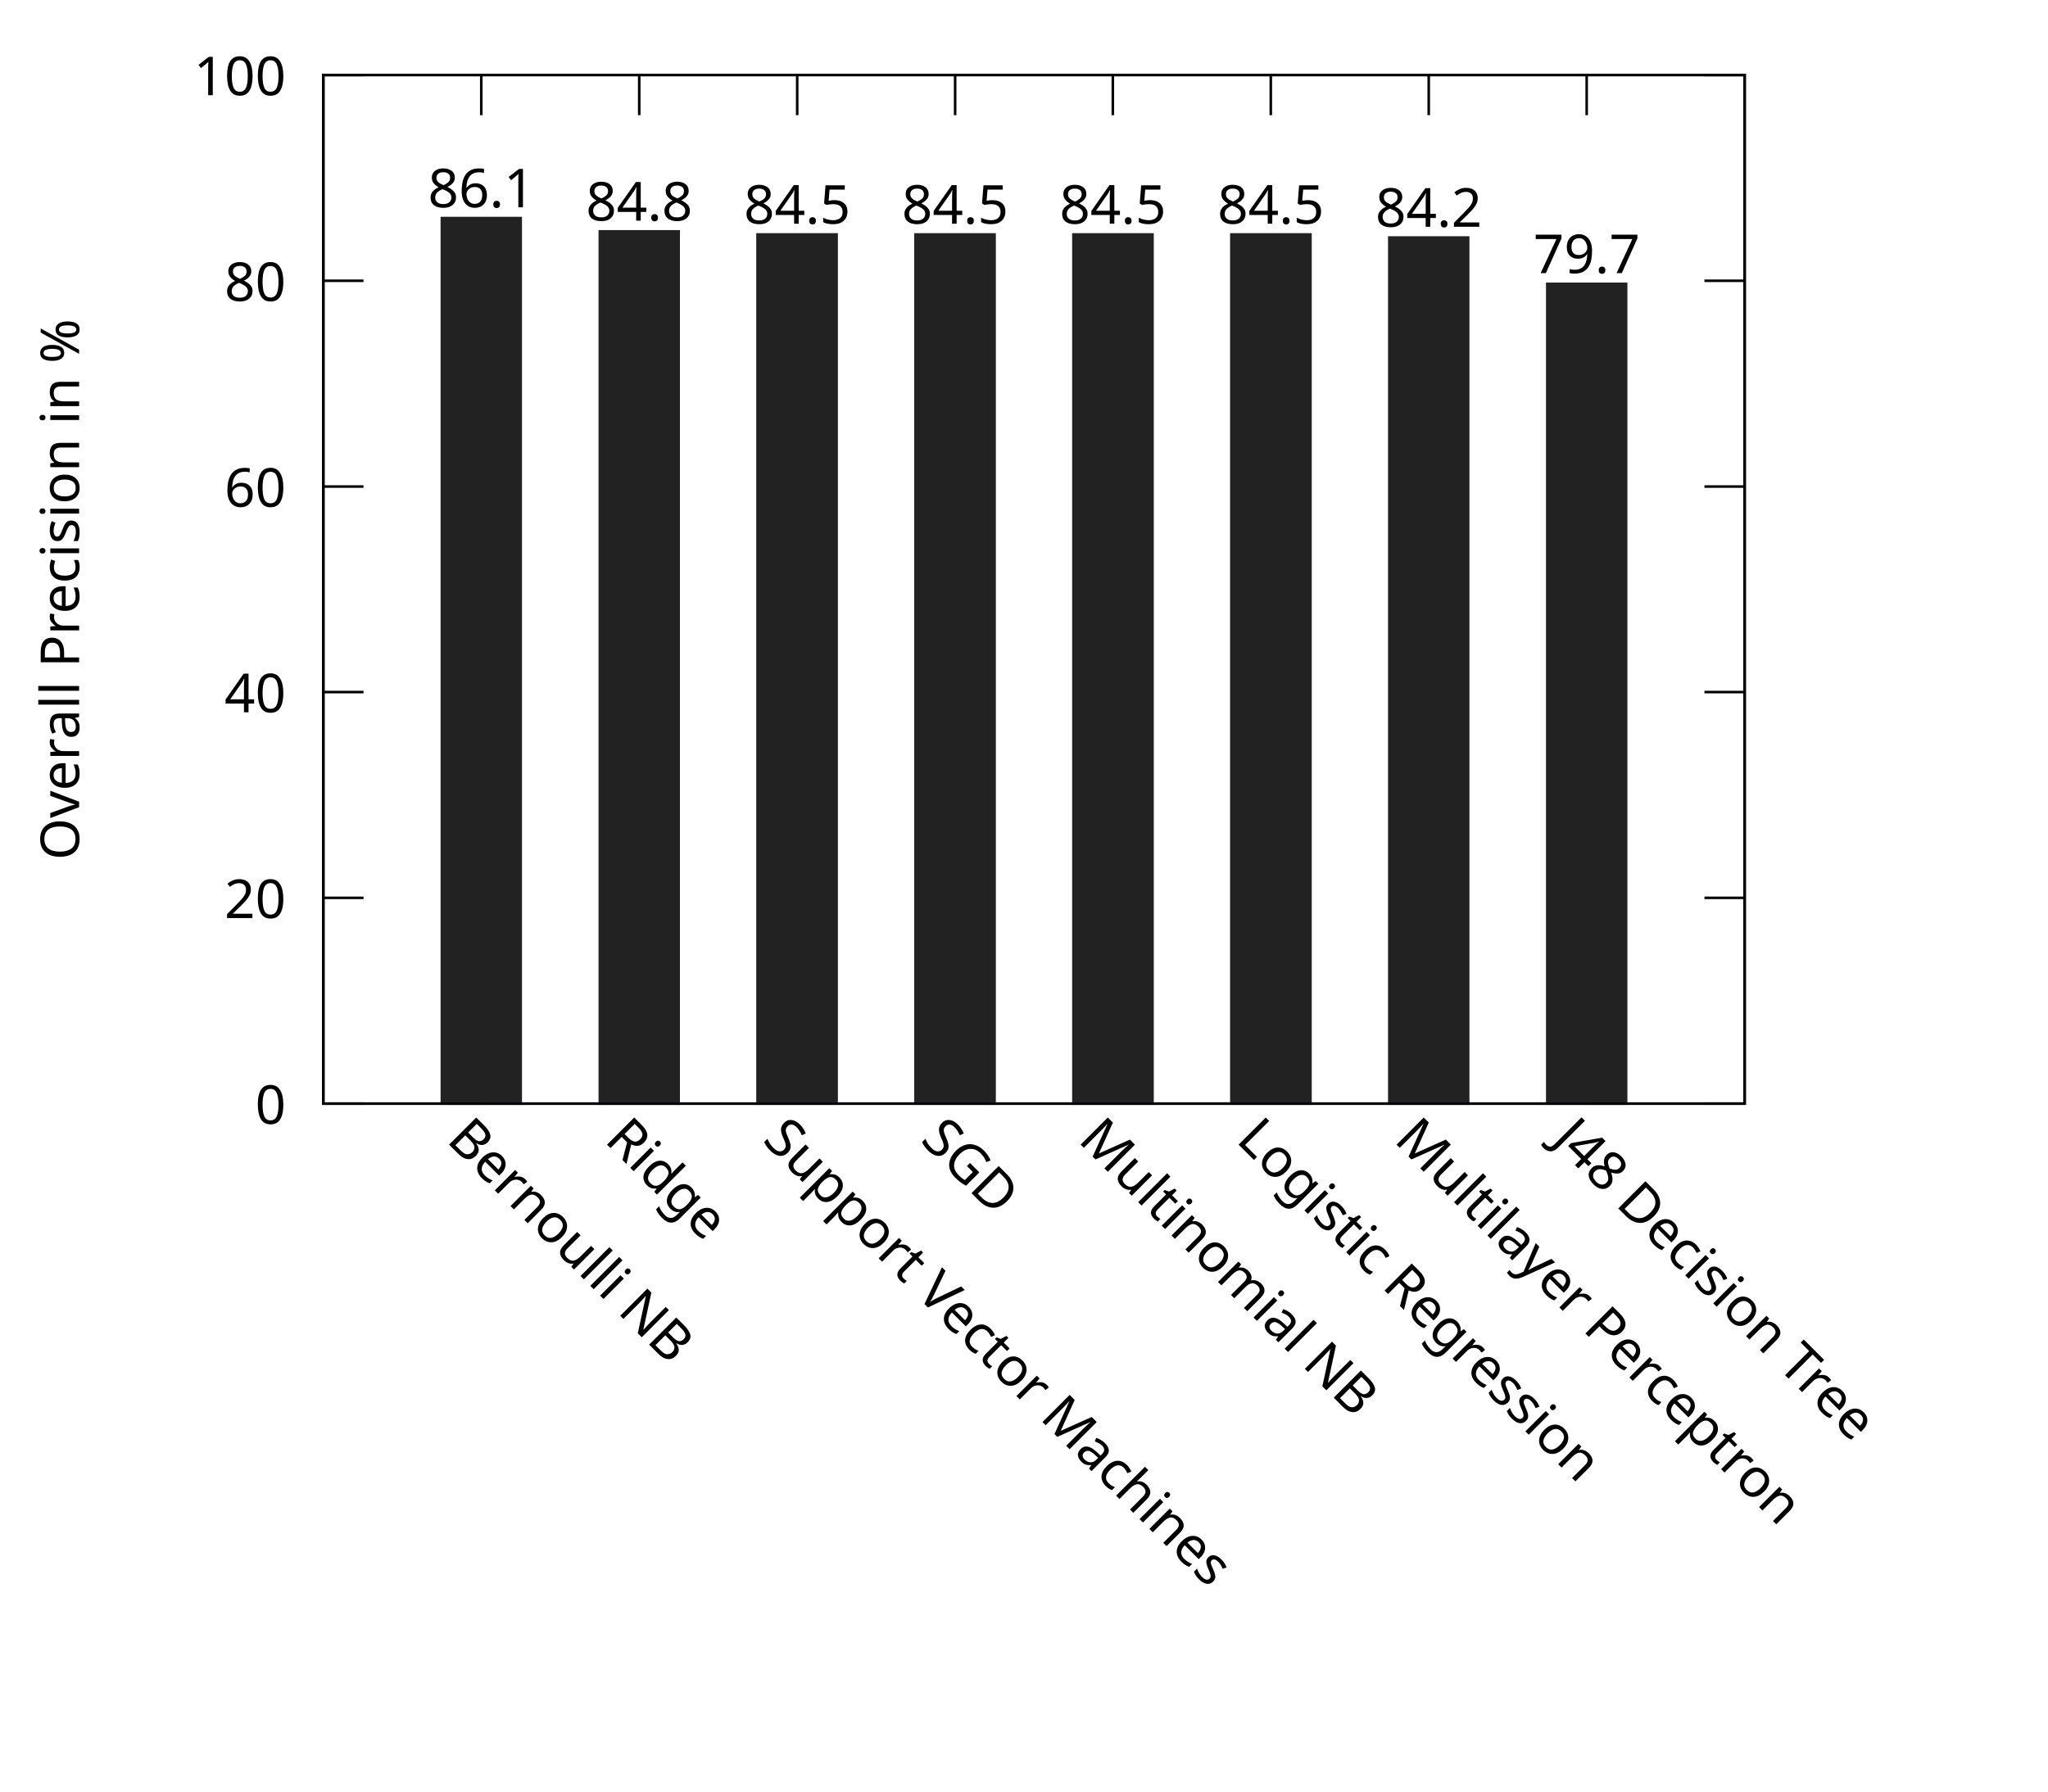
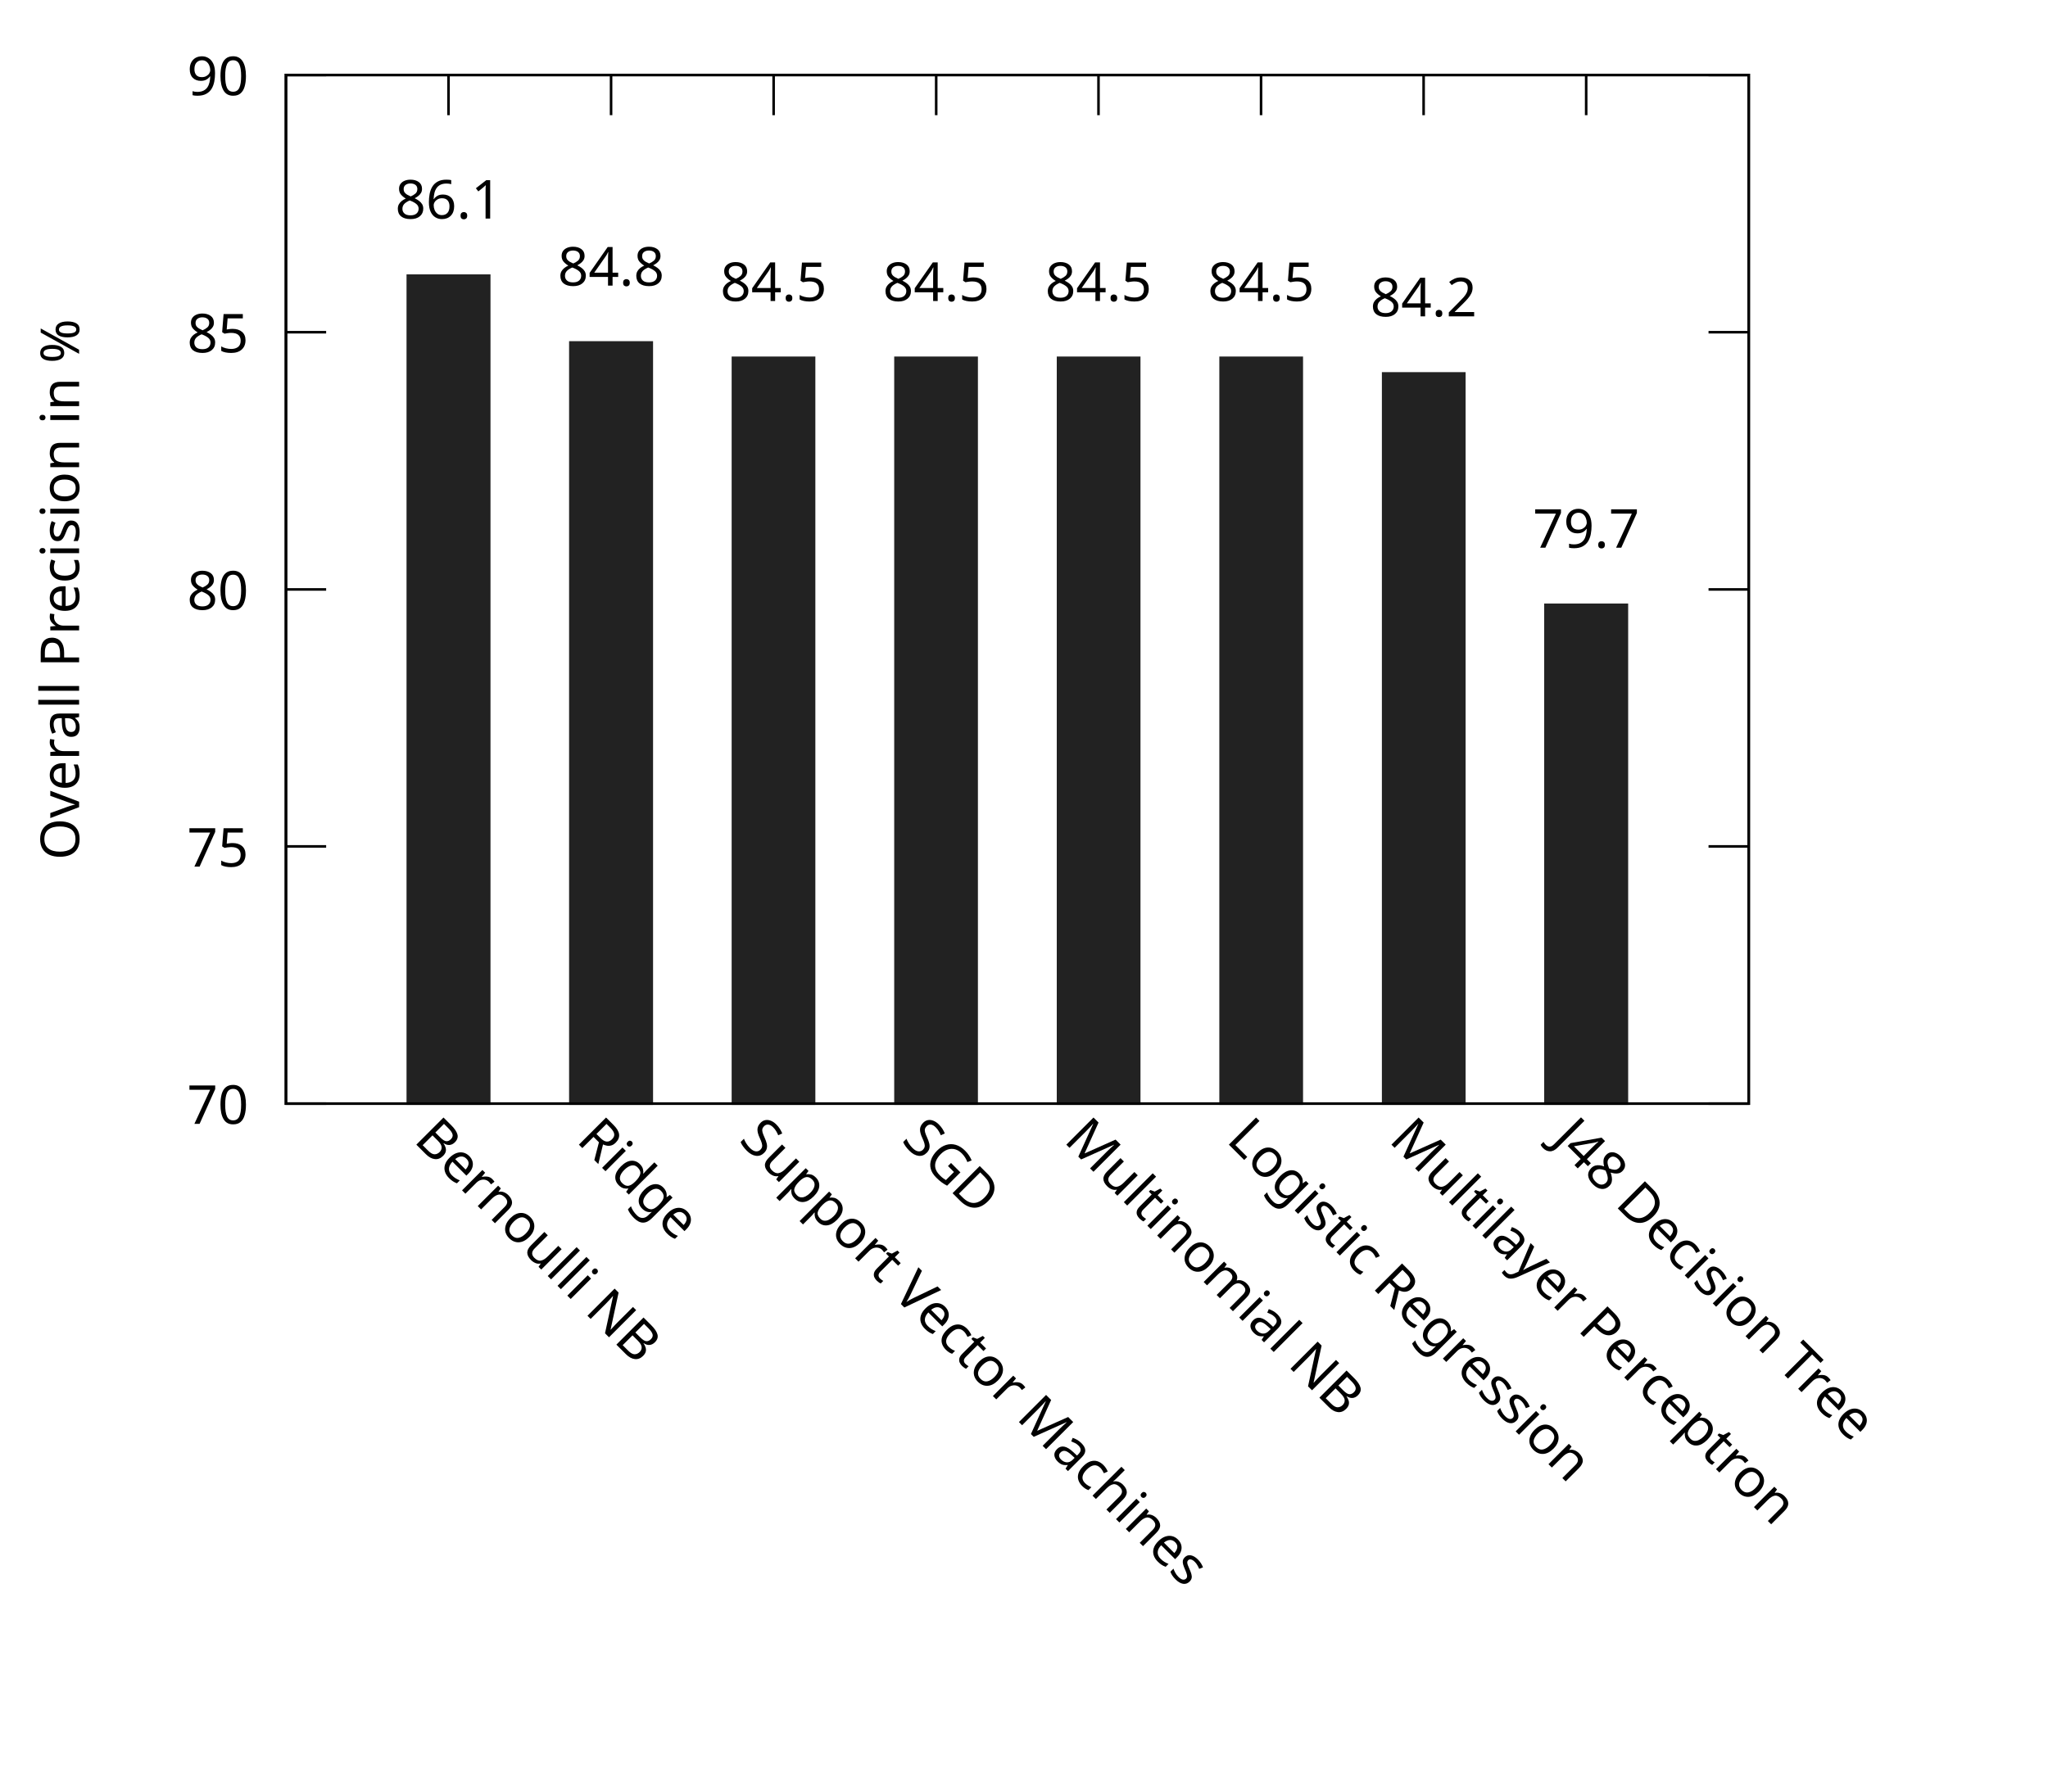
<svg xmlns="http://www.w3.org/2000/svg" xmlns:xlink="http://www.w3.org/1999/xlink" width="800" height="700" viewBox="0 0 800 700">
  <g id="gnuplot_canvas">
    <rect x="0" y="0" width="800" height="700" fill="none" />
    <defs>
      <circle id="gpDot" r="0.5" stroke-width="0.5" />
      <path id="gpPt0" stroke-width="0.127" stroke="currentColor" d="M-1,0 h2 M0,-1 v2" />
      <path id="gpPt1" stroke-width="0.127" stroke="currentColor" d="M-1,-1 L1,1 M1,-1 L-1,1" />
      <path id="gpPt2" stroke-width="0.127" stroke="currentColor" d="M-1,0 L1,0 M0,-1 L0,1 M-1,-1 L1,1 M-1,1 L1,-1" />
      <rect id="gpPt3" stroke-width="0.127" stroke="currentColor" x="-1" y="-1" width="2" height="2" />
      <rect id="gpPt4" stroke-width="0.127" stroke="currentColor" fill="currentColor" x="-1" y="-1" width="2" height="2" />
      <circle id="gpPt5" stroke-width="0.127" stroke="currentColor" cx="0" cy="0" r="1" />
      <use xlink:href="#gpPt5" id="gpPt6" fill="currentColor" stroke="none" />
      <path id="gpPt7" stroke-width="0.127" stroke="currentColor" d="M0,-1.33 L-1.33,0.67 L1.33,0.67 z" />
      <use xlink:href="#gpPt7" id="gpPt8" fill="currentColor" stroke="none" />
      <use xlink:href="#gpPt7" id="gpPt9" stroke="currentColor" transform="rotate(180)" />
      <use xlink:href="#gpPt9" id="gpPt10" fill="currentColor" stroke="none" />
      <use xlink:href="#gpPt3" id="gpPt11" stroke="currentColor" transform="rotate(45)" />
      <use xlink:href="#gpPt11" id="gpPt12" fill="currentColor" stroke="none" />
      <path id="gpPt13" stroke-width="0.127" stroke="currentColor" d="M0,1.330 L1.265,0.411 L0.782,-1.067 L-0.782,-1.076 L-1.265,0.411 z" />
      <use xlink:href="#gpPt13" id="gpPt14" fill="currentColor" stroke="none" />
      <filter id="textbox" filterUnits="objectBoundingBox" x="0" y="0" height="1" width="1">
        <feFlood flood-color="white" flood-opacity="1" result="bgnd" />
        <feComposite in="SourceGraphic" in2="bgnd" operator="atop" />
      </filter>
      <filter id="greybox" filterUnits="objectBoundingBox" x="0" y="0" height="1" width="1">
        <feFlood flood-color="lightgrey" flood-opacity="1" result="grey" />
        <feComposite in="SourceGraphic" in2="grey" operator="atop" />
      </filter>
    </defs>
    <g fill="none" color="white" stroke="currentColor" stroke-width="1.00" stroke-linecap="butt" stroke-linejoin="miter">
</g>
    <g fill="none" color="black" stroke="currentColor" stroke-width="1.00" stroke-linecap="butt" stroke-linejoin="miter">
-       <path stroke="black" d="M126.3,431.2 L142.0,431.2 M681.5,431.2 L665.8,431.2  " />
-       <g transform="translate(111.7,439.1)" stroke="none" fill="black" font-family="Verdana" font-size="21.00" text-anchor="end">
-         <text>
-           <tspan font-family="Verdana"> 0</tspan>
-         </text>
-       </g>
-     </g>
-     <g fill="none" color="black" stroke="currentColor" stroke-width="1.00" stroke-linecap="butt" stroke-linejoin="miter">
-       <path stroke="black" d="M126.3,350.8 L142.0,350.8 M681.5,350.8 L665.8,350.8  " />
-       <g transform="translate(111.7,358.7)" stroke="none" fill="black" font-family="Verdana" font-size="21.00" text-anchor="end">
-         <text>
-           <tspan font-family="Verdana"> 20</tspan>
-         </text>
-       </g>
-     </g>
-     <g fill="none" color="black" stroke="currentColor" stroke-width="1.00" stroke-linecap="butt" stroke-linejoin="miter">
-       <path stroke="black" d="M126.3,270.4 L142.0,270.4 M681.5,270.4 L665.8,270.4  " />
-       <g transform="translate(111.7,278.3)" stroke="none" fill="black" font-family="Verdana" font-size="21.00" text-anchor="end">
-         <text>
-           <tspan font-family="Verdana"> 40</tspan>
-         </text>
-       </g>
-     </g>
-     <g fill="none" color="black" stroke="currentColor" stroke-width="1.00" stroke-linecap="butt" stroke-linejoin="miter">
-       <path stroke="black" d="M126.3,190.1 L142.0,190.1 M681.5,190.1 L665.8,190.1  " />
-       <g transform="translate(111.7,198.0)" stroke="none" fill="black" font-family="Verdana" font-size="21.00" text-anchor="end">
-         <text>
-           <tspan font-family="Verdana"> 60</tspan>
-         </text>
-       </g>
-     </g>
-     <g fill="none" color="black" stroke="currentColor" stroke-width="1.00" stroke-linecap="butt" stroke-linejoin="miter">
-       <path stroke="black" d="M126.3,109.7 L142.0,109.7 M681.5,109.7 L665.8,109.7  " />
-       <g transform="translate(111.7,117.6)" stroke="none" fill="black" font-family="Verdana" font-size="21.00" text-anchor="end">
+       <path stroke="black" d="M111.7,431.2 L127.4,431.2 M683.1,431.2 L667.4,431.2  " />
+       <g transform="translate(97.1,439.1)" stroke="none" fill="black" font-family="Verdana" font-size="21.00" text-anchor="end">
+         <text>
+           <tspan font-family="Verdana"> 70</tspan>
+         </text>
+       </g>
+     </g>
+     <g fill="none" color="black" stroke="currentColor" stroke-width="1.00" stroke-linecap="butt" stroke-linejoin="miter">
+       <path stroke="black" d="M111.7,330.7 L127.4,330.7 M683.1,330.7 L667.4,330.7  " />
+       <g transform="translate(97.1,338.6)" stroke="none" fill="black" font-family="Verdana" font-size="21.00" text-anchor="end">
+         <text>
+           <tspan font-family="Verdana"> 75</tspan>
+         </text>
+       </g>
+     </g>
+     <g fill="none" color="black" stroke="currentColor" stroke-width="1.00" stroke-linecap="butt" stroke-linejoin="miter">
+       <path stroke="black" d="M111.7,230.3 L127.4,230.3 M683.1,230.3 L667.4,230.3  " />
+       <g transform="translate(97.1,238.2)" stroke="none" fill="black" font-family="Verdana" font-size="21.00" text-anchor="end">
        <text>
          <tspan font-family="Verdana"> 80</tspan>
        </text>
      </g>
    </g>
    <g fill="none" color="black" stroke="currentColor" stroke-width="1.00" stroke-linecap="butt" stroke-linejoin="miter">
-       <path stroke="black" d="M126.3,29.3 L142.0,29.3 M681.5,29.3 L665.8,29.3  " />
-       <g transform="translate(111.7,37.2)" stroke="none" fill="black" font-family="Verdana" font-size="21.00" text-anchor="end">
-         <text>
-           <tspan font-family="Verdana"> 100</tspan>
-         </text>
-       </g>
-     </g>
-     <g fill="none" color="black" stroke="currentColor" stroke-width="1.00" stroke-linecap="butt" stroke-linejoin="miter">
-       <path stroke="black" d="M188.0,431.2 L188.0,415.5 M188.0,29.3 L188.0,45.0  " />
-       <g transform="translate(174.0,445.8) rotate(-315)" stroke="none" fill="black" font-family="Verdana" font-size="21.00" text-anchor="start">
+       <path stroke="black" d="M111.7,129.8 L127.4,129.8 M683.1,129.8 L667.4,129.8  " />
+       <g transform="translate(97.1,137.7)" stroke="none" fill="black" font-family="Verdana" font-size="21.00" text-anchor="end">
+         <text>
+           <tspan font-family="Verdana"> 85</tspan>
+         </text>
+       </g>
+     </g>
+     <g fill="none" color="black" stroke="currentColor" stroke-width="1.00" stroke-linecap="butt" stroke-linejoin="miter">
+       <path stroke="black" d="M111.7,29.3 L127.4,29.3 M683.1,29.3 L667.4,29.3  " />
+       <g transform="translate(97.1,37.2)" stroke="none" fill="black" font-family="Verdana" font-size="21.00" text-anchor="end">
+         <text>
+           <tspan font-family="Verdana"> 90</tspan>
+         </text>
+       </g>
+     </g>
+     <g fill="none" color="black" stroke="currentColor" stroke-width="1.00" stroke-linecap="butt" stroke-linejoin="miter">
+       <path stroke="black" d="M175.2,431.2 L175.2,415.5 M175.2,29.3 L175.2,45.0  " />
+       <g transform="translate(161.2,445.8) rotate(-315)" stroke="none" fill="black" font-family="Verdana" font-size="21.00" text-anchor="start">
        <text>
          <tspan font-family="Verdana">Bernoulli NB</tspan>
        </text>
      </g>
    </g>
    <g fill="none" color="black" stroke="currentColor" stroke-width="1.00" stroke-linecap="butt" stroke-linejoin="miter">
-       <path stroke="black" d="M249.7,431.2 L249.7,415.5 M249.7,29.3 L249.7,45.0  " />
-       <g transform="translate(235.7,445.8) rotate(-315)" stroke="none" fill="black" font-family="Verdana" font-size="21.00" text-anchor="start">
+       <path stroke="black" d="M238.7,431.2 L238.7,415.5 M238.7,29.3 L238.7,45.0  " />
+       <g transform="translate(224.7,445.8) rotate(-315)" stroke="none" fill="black" font-family="Verdana" font-size="21.00" text-anchor="start">
        <text>
          <tspan font-family="Verdana">Ridge</tspan>
        </text>
      </g>
    </g>
    <g fill="none" color="black" stroke="currentColor" stroke-width="1.00" stroke-linecap="butt" stroke-linejoin="miter">
-       <path stroke="black" d="M311.4,431.2 L311.4,415.5 M311.4,29.3 L311.4,45.0  " />
-       <g transform="translate(297.4,445.8) rotate(-315)" stroke="none" fill="black" font-family="Verdana" font-size="21.00" text-anchor="start">
+       <path stroke="black" d="M302.2,431.2 L302.2,415.5 M302.2,29.3 L302.2,45.0  " />
+       <g transform="translate(288.2,445.8) rotate(-315)" stroke="none" fill="black" font-family="Verdana" font-size="21.00" text-anchor="start">
        <text>
          <tspan font-family="Verdana">Support Vector Machines</tspan>
        </text>
      </g>
    </g>
    <g fill="none" color="black" stroke="currentColor" stroke-width="1.00" stroke-linecap="butt" stroke-linejoin="miter">
-       <path stroke="black" d="M373.1,431.2 L373.1,415.5 M373.1,29.3 L373.1,45.0  " />
-       <g transform="translate(359.1,445.8) rotate(-315)" stroke="none" fill="black" font-family="Verdana" font-size="21.00" text-anchor="start">
+       <path stroke="black" d="M365.7,431.2 L365.7,415.5 M365.7,29.3 L365.7,45.0  " />
+       <g transform="translate(351.7,445.8) rotate(-315)" stroke="none" fill="black" font-family="Verdana" font-size="21.00" text-anchor="start">
        <text>
          <tspan font-family="Verdana">SGD</tspan>
        </text>
      </g>
    </g>
    <g fill="none" color="black" stroke="currentColor" stroke-width="1.00" stroke-linecap="butt" stroke-linejoin="miter">
-       <path stroke="black" d="M434.7,431.2 L434.7,415.5 M434.7,29.3 L434.7,45.0  " />
-       <g transform="translate(420.7,445.8) rotate(-315)" stroke="none" fill="black" font-family="Verdana" font-size="21.00" text-anchor="start">
+       <path stroke="black" d="M429.1,431.2 L429.1,415.5 M429.1,29.3 L429.1,45.0  " />
+       <g transform="translate(415.1,445.8) rotate(-315)" stroke="none" fill="black" font-family="Verdana" font-size="21.00" text-anchor="start">
        <text>
          <tspan font-family="Verdana">Multinomial NB</tspan>
        </text>
      </g>
    </g>
    <g fill="none" color="black" stroke="currentColor" stroke-width="1.00" stroke-linecap="butt" stroke-linejoin="miter">
-       <path stroke="black" d="M496.4,431.2 L496.4,415.5 M496.4,29.3 L496.4,45.0  " />
-       <g transform="translate(482.4,445.8) rotate(-315)" stroke="none" fill="black" font-family="Verdana" font-size="21.00" text-anchor="start">
+       <path stroke="black" d="M492.6,431.2 L492.6,415.5 M492.6,29.3 L492.6,45.0  " />
+       <g transform="translate(478.6,445.8) rotate(-315)" stroke="none" fill="black" font-family="Verdana" font-size="21.00" text-anchor="start">
        <text>
          <tspan font-family="Verdana">Logistic Regression</tspan>
        </text>
      </g>
    </g>
    <g fill="none" color="black" stroke="currentColor" stroke-width="1.00" stroke-linecap="butt" stroke-linejoin="miter">
-       <path stroke="black" d="M558.1,431.2 L558.1,415.5 M558.1,29.3 L558.1,45.0  " />
-       <g transform="translate(544.1,445.8) rotate(-315)" stroke="none" fill="black" font-family="Verdana" font-size="21.00" text-anchor="start">
+       <path stroke="black" d="M556.1,431.2 L556.1,415.5 M556.1,29.3 L556.1,45.0  " />
+       <g transform="translate(542.1,445.8) rotate(-315)" stroke="none" fill="black" font-family="Verdana" font-size="21.00" text-anchor="start">
        <text>
          <tspan font-family="Verdana">Multilayer Perceptron</tspan>
        </text>
      </g>
    </g>
    <g fill="none" color="black" stroke="currentColor" stroke-width="1.00" stroke-linecap="butt" stroke-linejoin="miter">
-       <path stroke="black" d="M619.8,431.2 L619.8,415.5 M619.8,29.3 L619.8,45.0  " />
-       <g transform="translate(605.8,445.8) rotate(-315)" stroke="none" fill="black" font-family="Verdana" font-size="21.00" text-anchor="start">
+       <path stroke="black" d="M619.6,431.2 L619.6,415.5 M619.6,29.3 L619.6,45.0  " />
+       <g transform="translate(605.6,445.8) rotate(-315)" stroke="none" fill="black" font-family="Verdana" font-size="21.00" text-anchor="start">
        <text>
          <tspan font-family="Verdana">J48 Decision Tree</tspan>
        </text>
      </g>
    </g>
    <g fill="none" color="black" stroke="currentColor" stroke-width="1.00" stroke-linecap="butt" stroke-linejoin="miter">
</g>
    <g fill="none" color="black" stroke="currentColor" stroke-width="1.00" stroke-linecap="butt" stroke-linejoin="miter">
-       <path stroke="black" d="M126.3,29.3 L126.3,431.2 L681.5,431.2 L681.5,29.3 L126.3,29.3 Z  " />
+       <path stroke="black" d="M111.7,29.3 L111.7,431.2 L683.1,431.2 L683.1,29.3 L111.7,29.3 Z  " />
    </g>
    <g fill="none" color="black" stroke="currentColor" stroke-width="1.00" stroke-linecap="butt" stroke-linejoin="miter">
      <g transform="translate(30.9,230.3) rotate(270)" stroke="none" fill="black" font-family="Verdana" font-size="21.00" text-anchor="middle">
        <text>
          <tspan font-family="Verdana">Overall Precision in %</tspan>
        </text>
      </g>
    </g>
    <g fill="none" color="black" stroke="currentColor" stroke-width="1.00" stroke-linecap="butt" stroke-linejoin="miter">
</g>
    <g id="gnuplot_plot_1">
      <g fill="none" color="black" stroke="currentColor" stroke-width="1.00" stroke-linecap="butt" stroke-linejoin="miter">
        <g stroke="none" shape-rendering="crispEdges">
-           <polygon fill="rgb( 34,  34,  34)" points="172.6,431.2 203.5,431.2 203.5,85.1 172.6,85.1 " />
-         </g>
-         <path stroke="rgb( 34,  34,  34)" d="M172.6,431.2 L172.6,85.2 L203.4,85.2 L203.4,431.2 L172.6,431.2 Z  " />
-         <g stroke="none" shape-rendering="crispEdges">
-           <polygon fill="rgb( 34,  34,  34)" points="234.3,431.2 265.2,431.2 265.2,90.3 234.3,90.3 " />
-         </g>
-         <path stroke="rgb( 34,  34,  34)" d="M234.3,431.2 L234.3,90.4 L265.1,90.4 L265.1,431.2 L234.3,431.2 Z  " />
-         <g stroke="none" shape-rendering="crispEdges">
-           <polygon fill="rgb( 34,  34,  34)" points="295.9,431.2 326.9,431.2 326.9,91.5 295.9,91.5 " />
-         </g>
-         <path stroke="rgb( 34,  34,  34)" d="M295.9,431.2 L295.9,91.6 L326.8,91.6 L326.8,431.2 L295.9,431.2 Z  " />
-         <g stroke="none" shape-rendering="crispEdges">
-           <polygon fill="rgb( 34,  34,  34)" points="357.6,431.2 388.6,431.2 388.6,91.5 357.6,91.5 " />
-         </g>
-         <path stroke="rgb( 34,  34,  34)" d="M357.6,431.2 L357.6,91.6 L388.5,91.6 L388.5,431.2 L357.6,431.2 Z  " />
-         <g stroke="none" shape-rendering="crispEdges">
-           <polygon fill="rgb( 34,  34,  34)" points="419.3,431.2 450.3,431.2 450.3,91.5 419.3,91.5 " />
-         </g>
-         <path stroke="rgb( 34,  34,  34)" d="M419.3,431.2 L419.3,91.6 L450.2,91.6 L450.2,431.2 L419.3,431.2 Z  " />
-         <g stroke="none" shape-rendering="crispEdges">
-           <polygon fill="rgb( 34,  34,  34)" points="481.0,431.2 512.0,431.2 512.0,91.5 481.0,91.5 " />
-         </g>
-         <path stroke="rgb( 34,  34,  34)" d="M481.0,431.2 L481.0,91.6 L511.9,91.6 L511.9,431.2 L481.0,431.2 Z  " />
-         <g stroke="none" shape-rendering="crispEdges">
-           <polygon fill="rgb( 34,  34,  34)" points="542.7,431.2 573.6,431.2 573.6,92.7 542.7,92.7 " />
-         </g>
-         <path stroke="rgb( 34,  34,  34)" d="M542.7,431.2 L542.7,92.8 L573.5,92.8 L573.5,431.2 L542.7,431.2 Z  " />
-         <g stroke="none" shape-rendering="crispEdges">
-           <polygon fill="rgb( 34,  34,  34)" points="604.4,431.2 635.3,431.2 635.3,110.8 604.4,110.8 " />
-         </g>
-         <path stroke="rgb( 34,  34,  34)" d="M604.4,431.2 L604.4,110.9 L635.2,110.9 L635.2,431.2 L604.4,431.2 Z  " />
+           <polygon fill="rgb( 34,  34,  34)" points="159.3,431.2 191.2,431.2 191.2,107.6 159.3,107.6 " />
+         </g>
+         <path stroke="rgb( 34,  34,  34)" d="M159.3,431.2 L159.3,107.7 L191.1,107.7 L191.1,431.2 L159.3,431.2 Z  " />
+         <g stroke="none" shape-rendering="crispEdges">
+           <polygon fill="rgb( 34,  34,  34)" points="222.8,431.2 254.7,431.2 254.7,133.7 222.8,133.7 " />
+         </g>
+         <path stroke="rgb( 34,  34,  34)" d="M222.8,431.2 L222.8,133.8 L254.6,133.8 L254.6,431.2 L222.8,431.2 Z  " />
+         <g stroke="none" shape-rendering="crispEdges">
+           <polygon fill="rgb( 34,  34,  34)" points="286.3,431.2 318.1,431.2 318.1,139.7 286.3,139.7 " />
+         </g>
+         <path stroke="rgb( 34,  34,  34)" d="M286.3,431.2 L286.3,139.8 L318.0,139.8 L318.0,431.2 L286.3,431.2 Z  " />
+         <g stroke="none" shape-rendering="crispEdges">
+           <polygon fill="rgb( 34,  34,  34)" points="349.8,431.2 381.6,431.2 381.6,139.7 349.8,139.7 " />
+         </g>
+         <path stroke="rgb( 34,  34,  34)" d="M349.8,431.2 L349.8,139.8 L381.5,139.8 L381.5,431.2 L349.8,431.2 Z  " />
+         <g stroke="none" shape-rendering="crispEdges">
+           <polygon fill="rgb( 34,  34,  34)" points="413.3,431.2 445.1,431.2 445.1,139.7 413.3,139.7 " />
+         </g>
+         <path stroke="rgb( 34,  34,  34)" d="M413.3,431.2 L413.3,139.8 L445.0,139.8 L445.0,431.2 L413.3,431.2 Z  " />
+         <g stroke="none" shape-rendering="crispEdges">
+           <polygon fill="rgb( 34,  34,  34)" points="476.8,431.2 508.6,431.2 508.6,139.7 476.8,139.7 " />
+         </g>
+         <path stroke="rgb( 34,  34,  34)" d="M476.8,431.2 L476.8,139.8 L508.5,139.8 L508.5,431.2 L476.8,431.2 Z  " />
+         <g stroke="none" shape-rendering="crispEdges">
+           <polygon fill="rgb( 34,  34,  34)" points="540.3,431.2 572.1,431.2 572.1,145.8 540.3,145.8 " />
+         </g>
+         <path stroke="rgb( 34,  34,  34)" d="M540.3,431.2 L540.3,145.9 L572.0,145.9 L572.0,431.2 L540.3,431.2 Z  " />
+         <g stroke="none" shape-rendering="crispEdges">
+           <polygon fill="rgb( 34,  34,  34)" points="603.7,431.2 635.6,431.2 635.6,236.2 603.7,236.2 " />
+         </g>
+         <path stroke="rgb( 34,  34,  34)" d="M603.7,431.2 L603.7,236.3 L635.5,236.3 L635.5,431.2 L603.7,431.2 Z  " />
      </g>
    </g>
    <g id="gnuplot_plot_2">
      <g fill="none" color="black" stroke="currentColor" stroke-width="1.00" stroke-linecap="butt" stroke-linejoin="miter">
-         <g transform="translate(188.0,81.0)" stroke="none" fill="black" font-family="Verdana" font-size="21.00" text-anchor="middle">
+         <g transform="translate(175.2,85.4)" stroke="none" fill="black" font-family="Verdana" font-size="21.00" text-anchor="middle">
          <text>
            <tspan font-family="Verdana">86.1</tspan>
          </text>
        </g>
-         <g transform="translate(249.7,86.2)" stroke="none" fill="black" font-family="Verdana" font-size="21.00" text-anchor="middle">
+         <g transform="translate(238.7,111.6)" stroke="none" fill="black" font-family="Verdana" font-size="21.00" text-anchor="middle">
          <text>
            <tspan font-family="Verdana">84.8</tspan>
          </text>
        </g>
-         <g transform="translate(311.4,87.4)" stroke="none" fill="black" font-family="Verdana" font-size="21.00" text-anchor="middle">
-           <text>
-             <tspan font-family="Verdana">84.5</tspan>
-           </text>
-         </g>
-         <g transform="translate(373.1,87.4)" stroke="none" fill="black" font-family="Verdana" font-size="21.00" text-anchor="middle">
-           <text>
-             <tspan font-family="Verdana">84.5</tspan>
-           </text>
-         </g>
-         <g transform="translate(434.7,87.4)" stroke="none" fill="black" font-family="Verdana" font-size="21.00" text-anchor="middle">
-           <text>
-             <tspan font-family="Verdana">84.5</tspan>
-           </text>
-         </g>
-         <g transform="translate(496.4,87.4)" stroke="none" fill="black" font-family="Verdana" font-size="21.00" text-anchor="middle">
-           <text>
-             <tspan font-family="Verdana">84.5</tspan>
-           </text>
-         </g>
-         <g transform="translate(558.1,88.6)" stroke="none" fill="black" font-family="Verdana" font-size="21.00" text-anchor="middle">
+         <g transform="translate(302.2,117.6)" stroke="none" fill="black" font-family="Verdana" font-size="21.00" text-anchor="middle">
+           <text>
+             <tspan font-family="Verdana">84.5</tspan>
+           </text>
+         </g>
+         <g transform="translate(365.7,117.6)" stroke="none" fill="black" font-family="Verdana" font-size="21.00" text-anchor="middle">
+           <text>
+             <tspan font-family="Verdana">84.5</tspan>
+           </text>
+         </g>
+         <g transform="translate(429.1,117.6)" stroke="none" fill="black" font-family="Verdana" font-size="21.00" text-anchor="middle">
+           <text>
+             <tspan font-family="Verdana">84.5</tspan>
+           </text>
+         </g>
+         <g transform="translate(492.6,117.6)" stroke="none" fill="black" font-family="Verdana" font-size="21.00" text-anchor="middle">
+           <text>
+             <tspan font-family="Verdana">84.5</tspan>
+           </text>
+         </g>
+         <g transform="translate(556.1,123.6)" stroke="none" fill="black" font-family="Verdana" font-size="21.00" text-anchor="middle">
          <text>
            <tspan font-family="Verdana">84.2</tspan>
          </text>
        </g>
-         <g transform="translate(619.8,106.7)" stroke="none" fill="black" font-family="Verdana" font-size="21.00" text-anchor="middle">
+         <g transform="translate(619.6,214.0)" stroke="none" fill="black" font-family="Verdana" font-size="21.00" text-anchor="middle">
          <text>
            <tspan font-family="Verdana">79.7</tspan>
          </text>
        </g>
      </g>
    </g>
    <g id="gnuplot_plot_3">
      <g fill="none" color="black" stroke="currentColor" stroke-width="1.00" stroke-linecap="butt" stroke-linejoin="miter">
-         <path stroke="rgb( 86, 180, 233)" d="M188.0,431.2 L249.7,431.2 L311.4,431.2 L373.1,431.2 L434.7,431.2 L496.4,431.2 L558.1,431.2 L619.8,431.2    " />
-       </g>
+ </g>
    </g>
    <g fill="none" color="white" stroke="rgb( 86, 180, 233)" stroke-width="2.00" stroke-linecap="butt" stroke-linejoin="miter">
</g>
    <g fill="none" color="black" stroke="currentColor" stroke-width="2.00" stroke-linecap="butt" stroke-linejoin="miter">
</g>
    <g fill="none" color="black" stroke="black" stroke-width="1.00" stroke-linecap="butt" stroke-linejoin="miter">
</g>
    <g fill="none" color="black" stroke="currentColor" stroke-width="1.00" stroke-linecap="butt" stroke-linejoin="miter">
-       <path stroke="black" d="M126.3,29.3 L126.3,431.2 L681.5,431.2 L681.5,29.3 L126.3,29.3 Z  " />
+       <path stroke="black" d="M111.7,29.3 L111.7,431.2 L683.1,431.2 L683.1,29.3 L111.7,29.3 Z  " />
    </g>
    <g fill="none" color="black" stroke="currentColor" stroke-width="1.00" stroke-linecap="butt" stroke-linejoin="miter">
</g>
  </g>
</svg>
